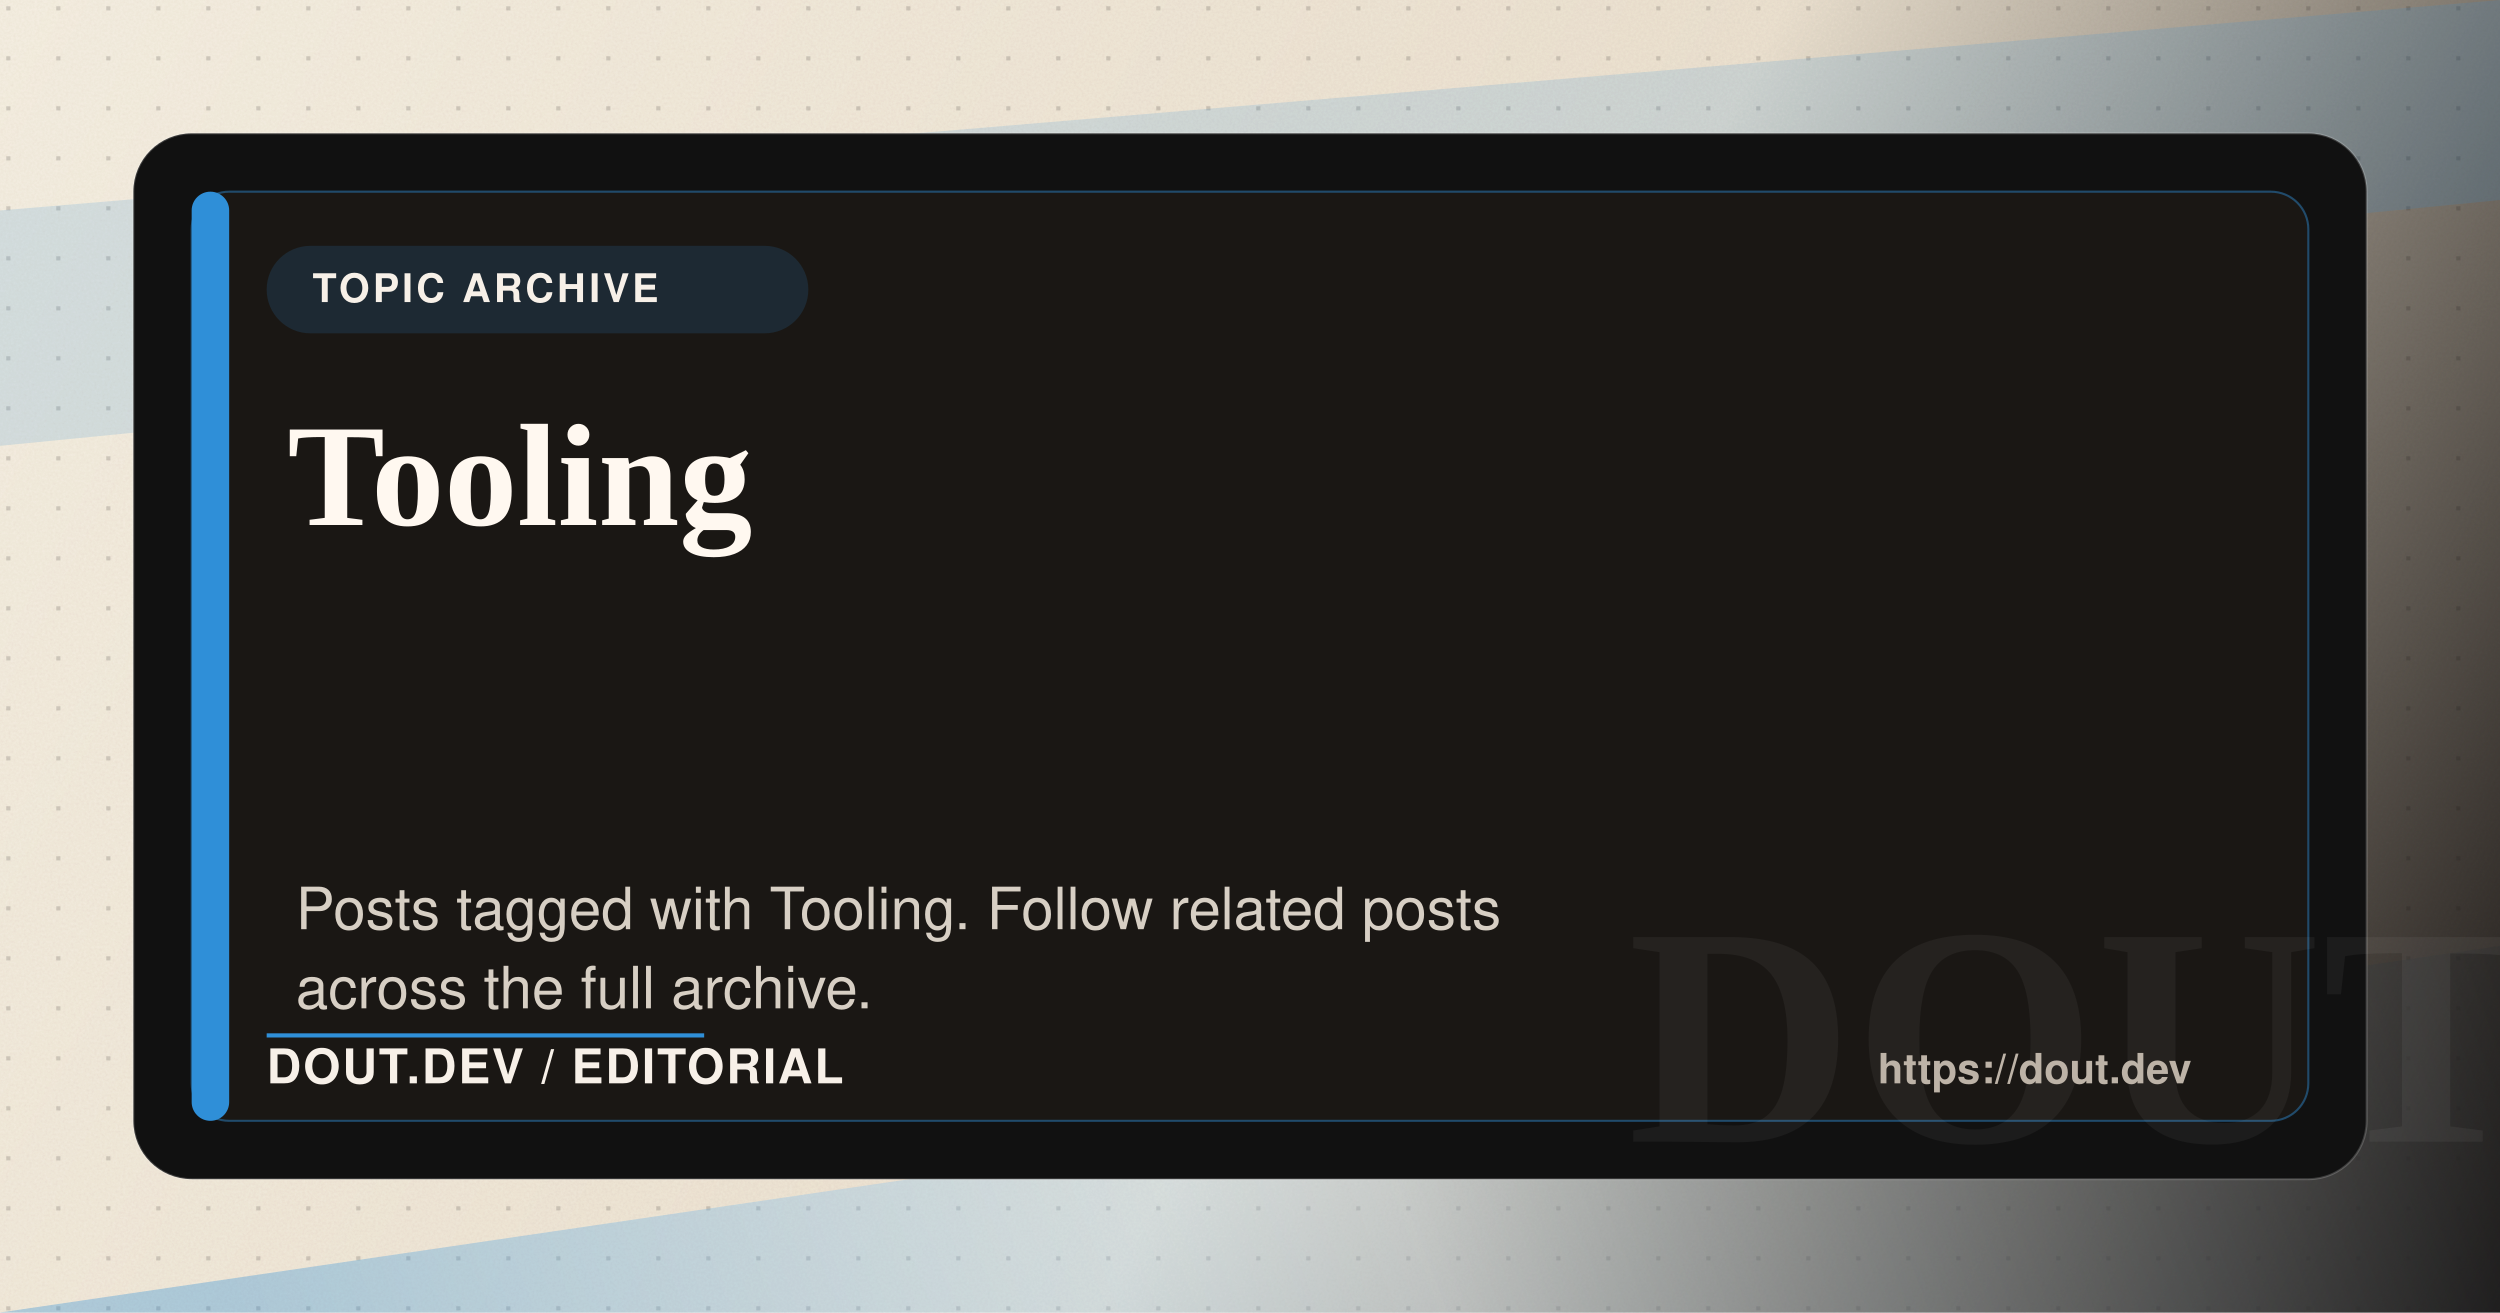
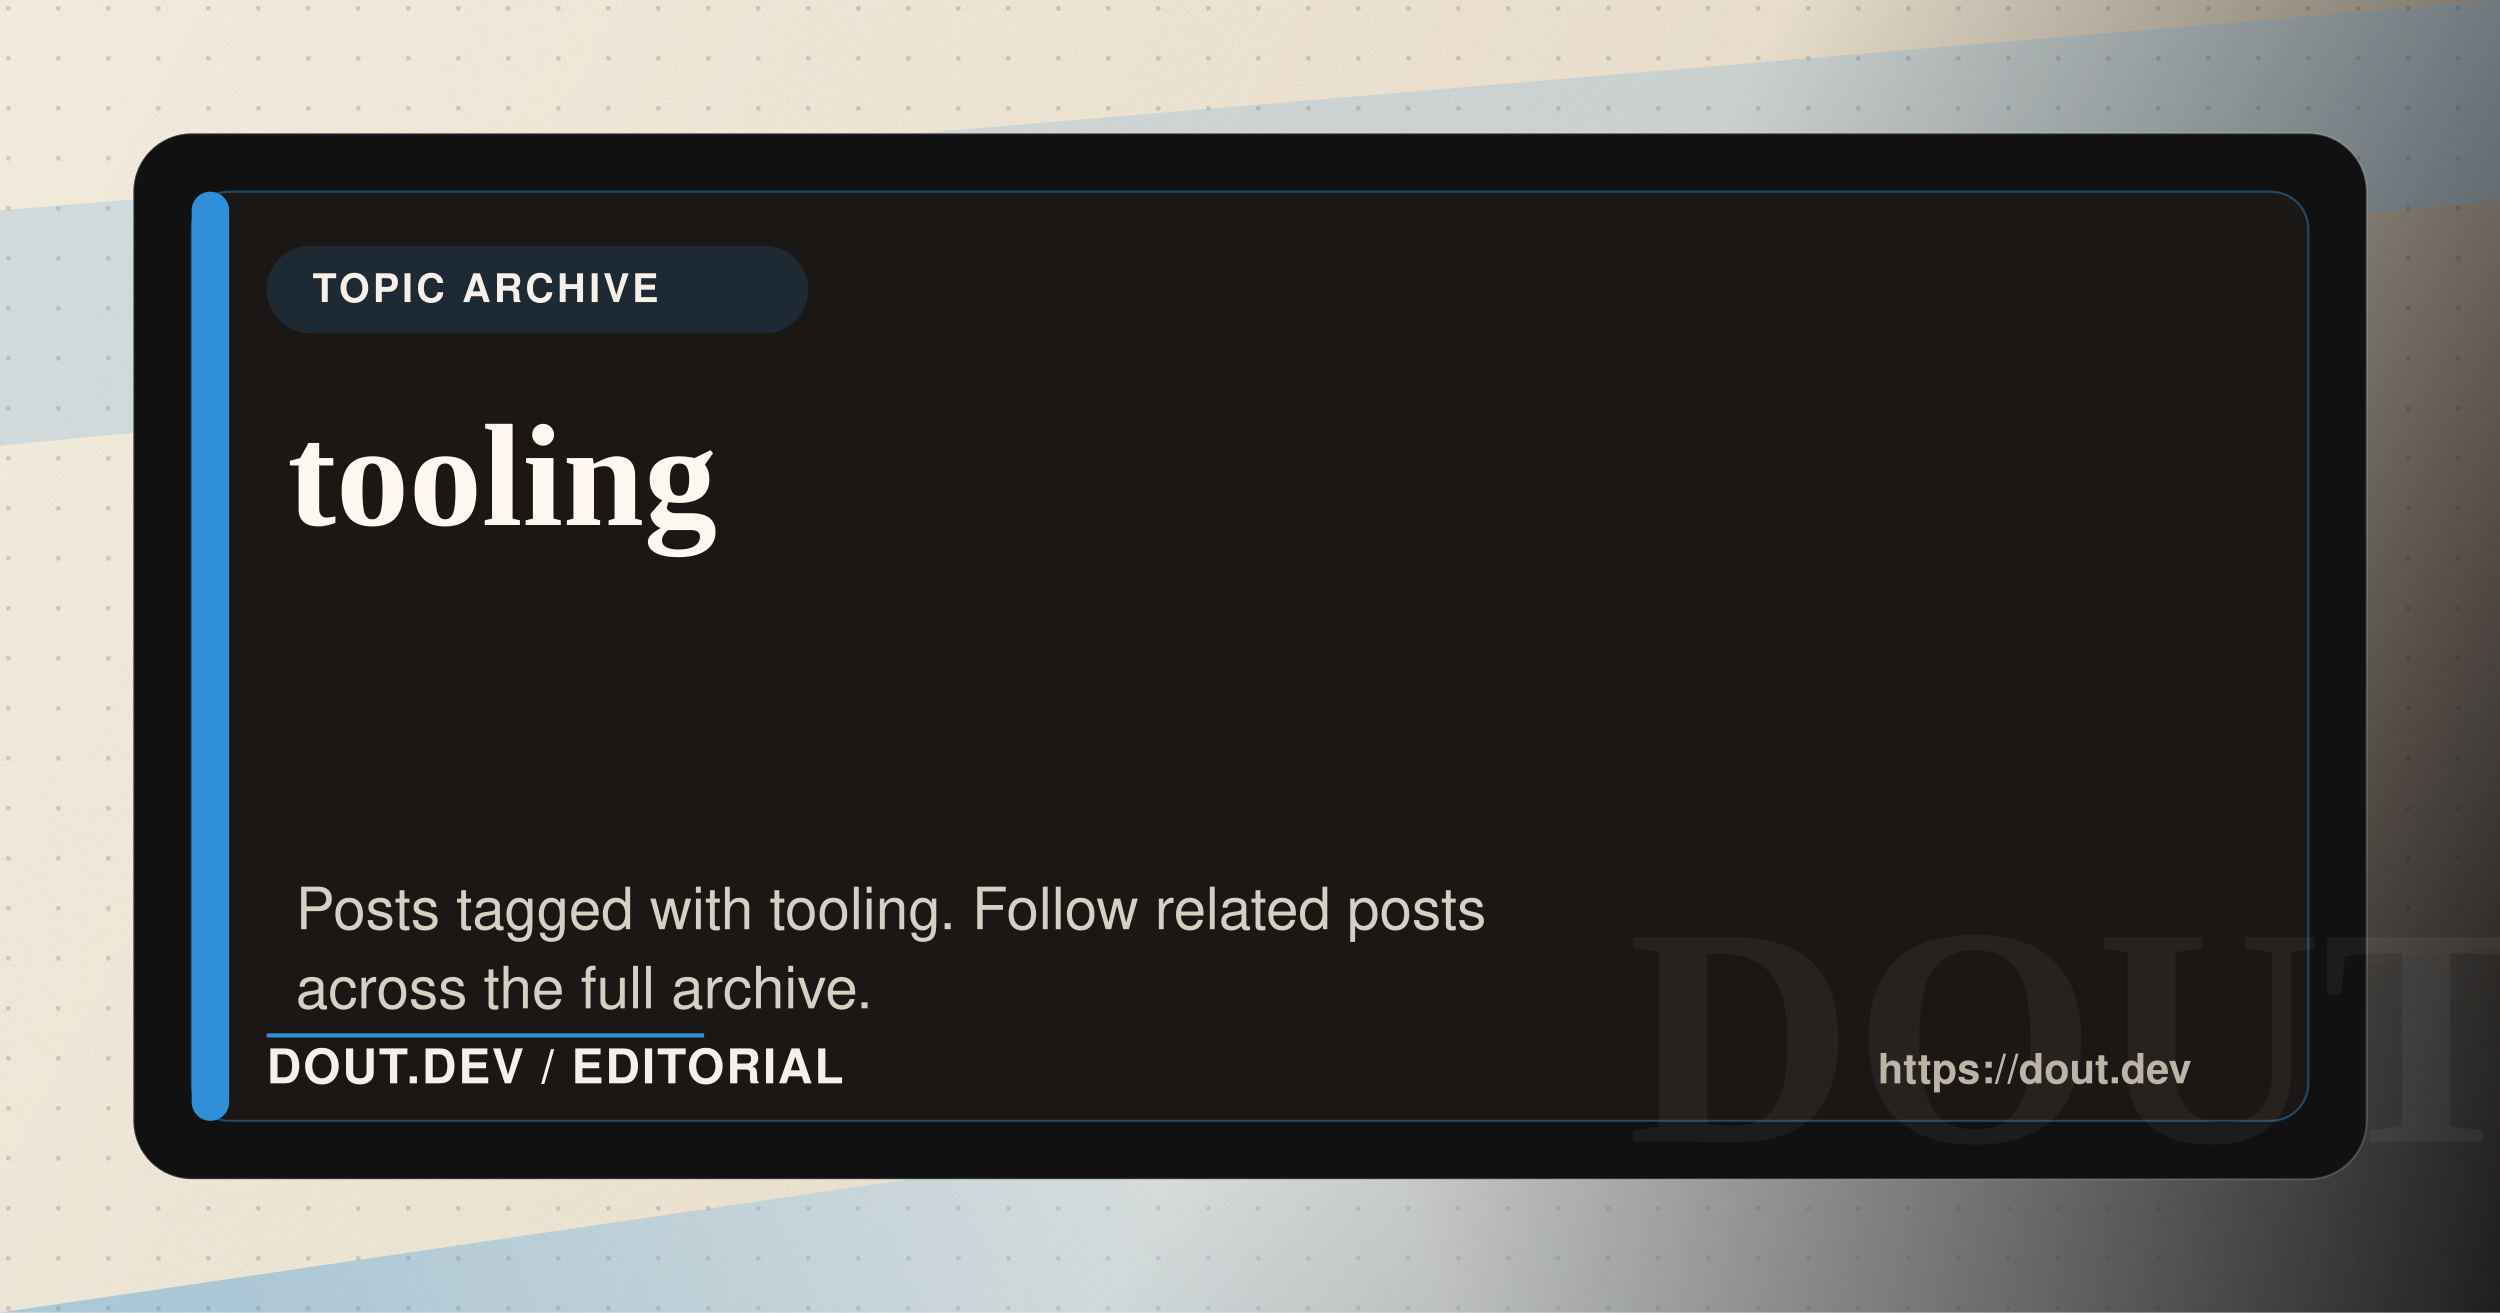
<svg xmlns="http://www.w3.org/2000/svg" width="1200" height="630" viewBox="0 0 1200 630" fill="none">
  <defs>
    <filter id="paperTexture" x="0" y="0" width="100%" height="100%" color-interpolation-filters="sRGB">
      <feTurbulence type="fractalNoise" baseFrequency="0.8" numOctaves="3" seed="17" result="noise" />
      <feColorMatrix in="noise" type="matrix" values="0 0 0 0 0.52 0 0 0 0 0.48 0 0 0 0 0.42 0 0 0 0.08 0" />
      <feBlend in="SourceGraphic" mode="multiply" />
    </filter>
    <linearGradient id="paper" x1="0" y1="0" x2="1200" y2="630" gradientUnits="userSpaceOnUse">
      <stop stop-color="#F6EFE2" />
      <stop offset="0.56" stop-color="#ECE2D1" />
      <stop offset="1" stop-color="#15110F" />
    </linearGradient>
    <linearGradient id="accentSweep" x1="72" y1="520" x2="1128" y2="120" gradientUnits="userSpaceOnUse">
      <stop stop-color="#2f8fd8" />
      <stop offset="0.48" stop-color="#cfeaff" />
      <stop offset="1" stop-color="#111111" />
    </linearGradient>
    <pattern id="dotGrid" width="24" height="24" patternUnits="userSpaceOnUse">
      <rect x="3" y="3" width="2" height="2" fill="#16120F" fill-opacity="0.16" />
    </pattern>
  </defs>
  <rect width="1200" height="630" fill="url(#paper)" filter="url(#paperTexture)" />
  <rect width="1200" height="630" fill="url(#dotGrid)" />
  <path d="M0 630 L1200 454 L1200 630 Z" fill="url(#accentSweep)" opacity="0.34" />
  <path d="M0 101 L1200 0 L1200 96 L0 214 Z" fill="#2f8fd8" opacity="0.16" />
  <rect x="64" y="64" width="1072" height="502" rx="28" fill="#111111" stroke="#FFFFFF" stroke-opacity="0.18" />
  <rect x="92" y="92" width="1016" height="446" rx="18" fill="#1A1714" stroke="#2f8fd8" stroke-opacity="0.45" />
  <rect x="92" y="92" width="18" height="446" rx="9" fill="#2f8fd8" />
  <rect x="128" y="118" width="260" height="42" rx="21" ry="21" fill="#2f8fd8" fill-opacity="0.16" />
  <text x="150" y="145" fill="#F7F0E8" font-family="Avenir Next, Segoe UI, Helvetica, Arial, sans-serif" font-size="19" font-weight="800" letter-spacing="0.08em">TOPIC ARCHIVE</text>
  <text x="998" y="548" text-anchor="middle" fill="#FFFFFF" fill-opacity="0.05" font-family="Georgia, Times New Roman, serif" font-size="150" font-weight="700" letter-spacing="0">DOUT</text>
  <text x="138" y="252" fill="#FFF8F0" font-family="Georgia, Times New Roman, serif" font-size="70" font-weight="700" letter-spacing="0">
-     <tspan x="138" dy="0">Tooling</tspan>
+     <tspan x="138" dy="0">tooling</tspan>
  </text>
  <text x="142" y="446" fill="#D7CFC4" font-family="Avenir Next, Segoe UI, Helvetica, Arial, sans-serif" font-size="28" font-weight="500" letter-spacing="0">
-     <tspan x="142" dy="0">Posts tagged with Tooling. Follow related posts</tspan>
+     <tspan x="142" dy="0">Posts tagged with tooling. Follow related posts</tspan>
    <tspan x="142" dy="38">across the full archive.</tspan>
  </text>
  <rect x="128" y="496" width="210" height="2" fill="#2f8fd8" />
  <text x="128" y="520" fill="#F7F0E8" font-family="Avenir Next, Segoe UI, Helvetica, Arial, sans-serif" font-size="23" font-weight="800" letter-spacing="0.04em">DOUT.DEV / EDITORIAL</text>
  <text x="1052" y="520" text-anchor="end" fill="#BDB3A7" font-family="Avenir Next, Segoe UI, Helvetica, Arial, sans-serif" font-size="20" font-weight="600" letter-spacing="0">https://dout.dev</text>
</svg>
